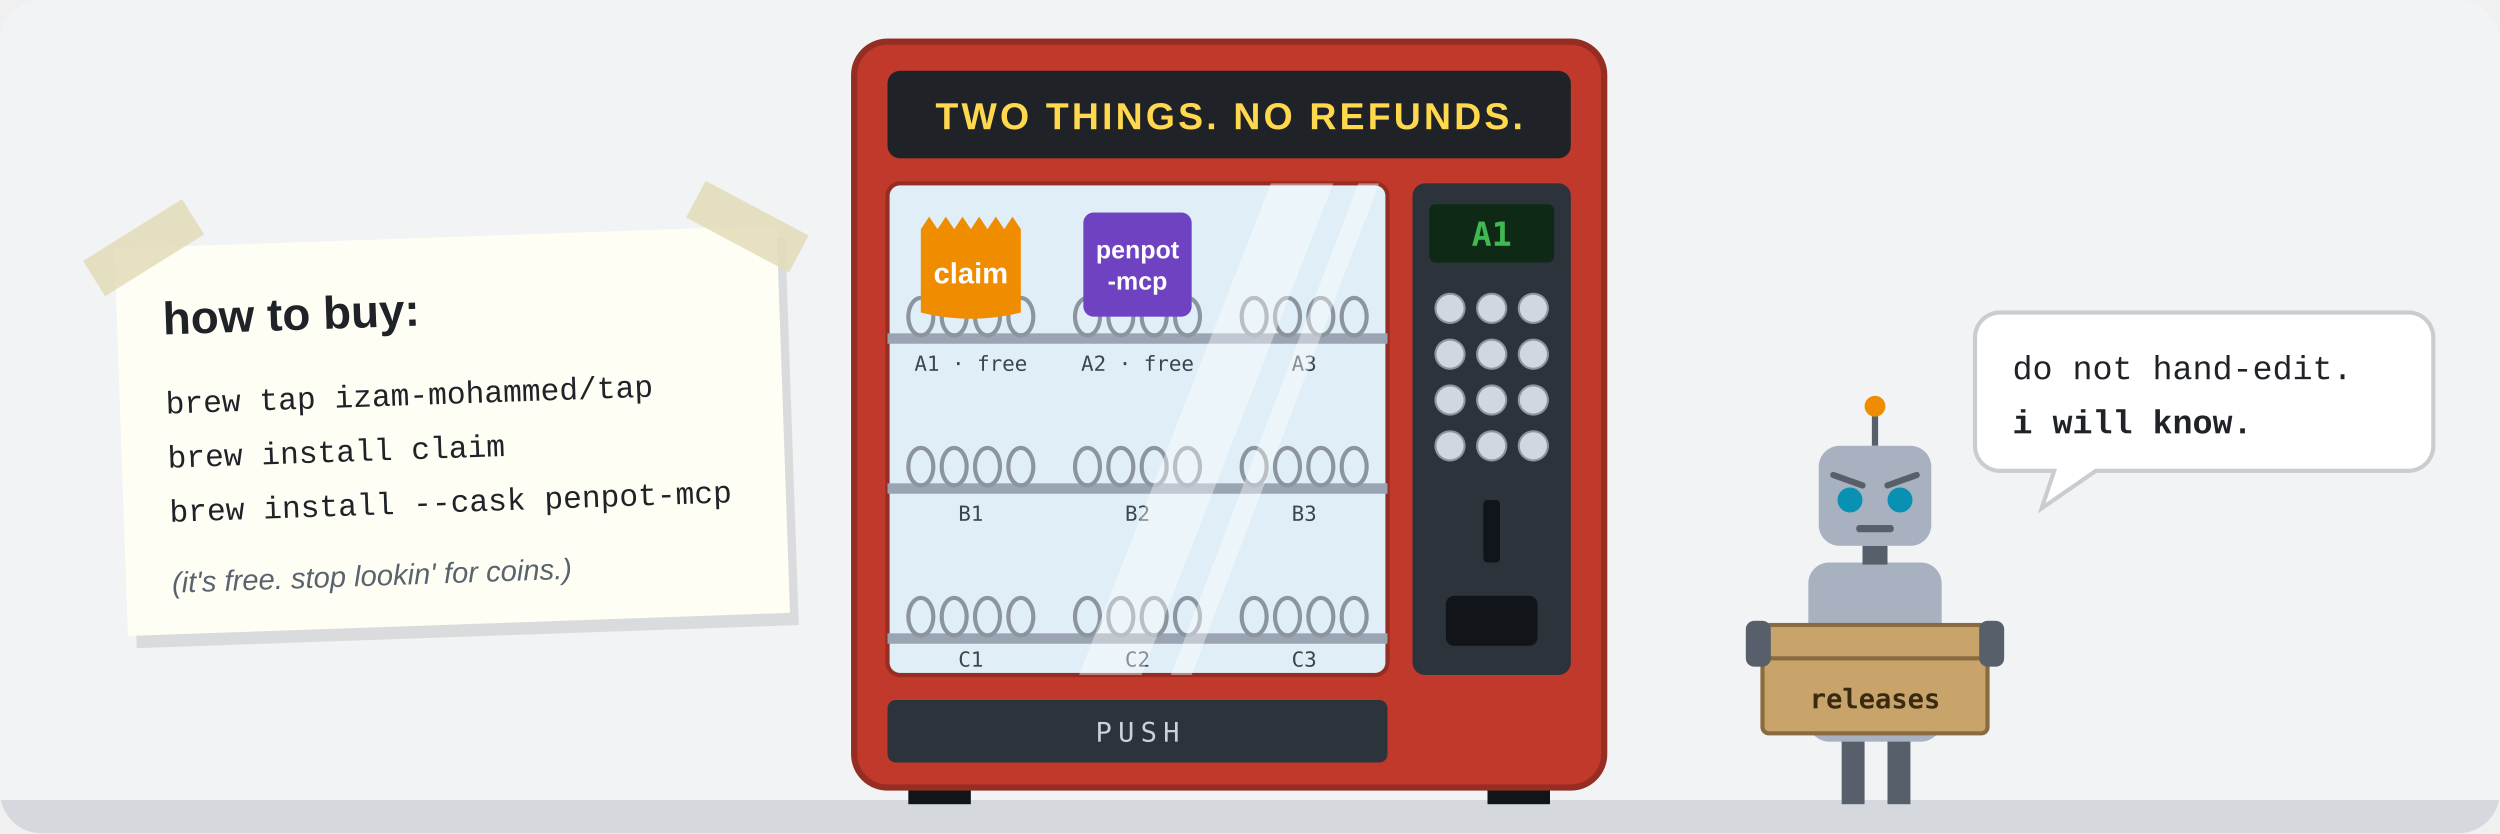
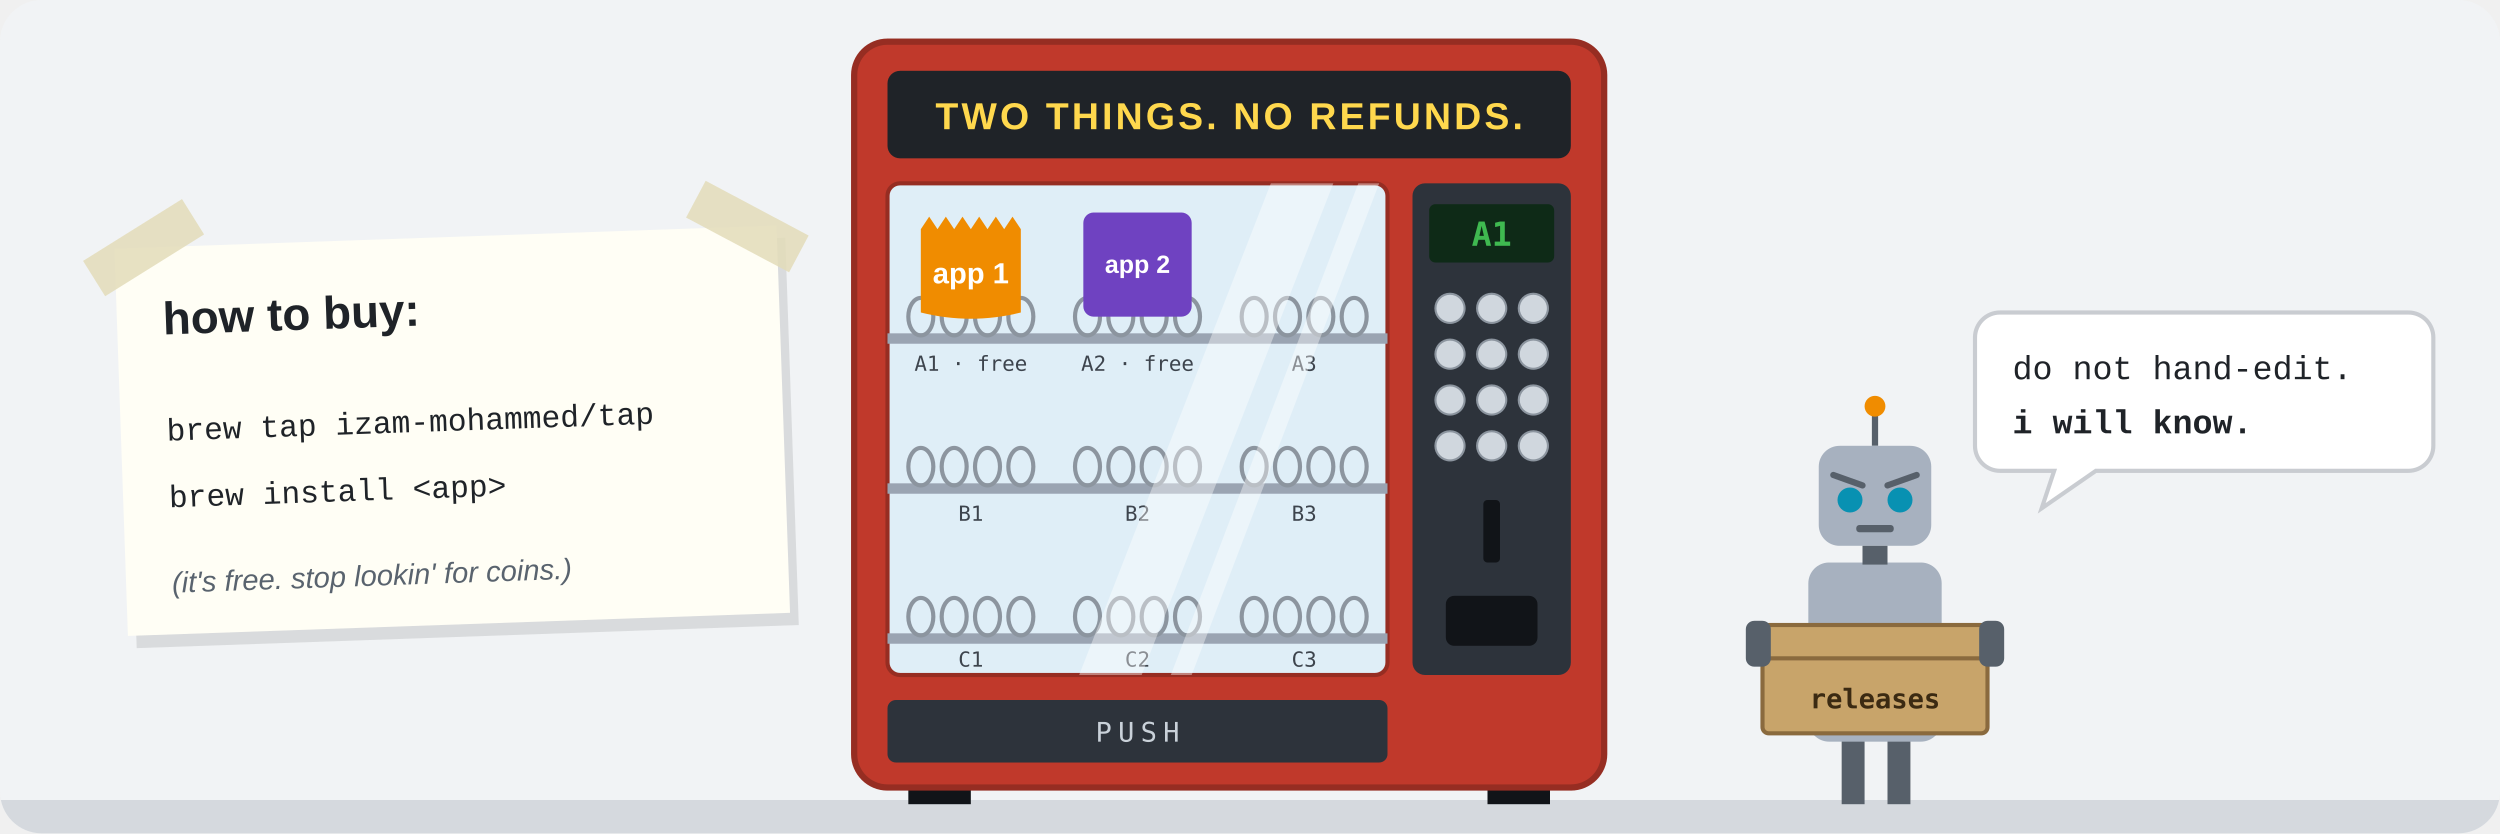
<svg xmlns="http://www.w3.org/2000/svg" viewBox="0 0 1200 400" width="1200" height="400" role="img" aria-labelledby="t d">
  <defs>
    <clipPath id="frame">
      <rect width="1200" height="400" rx="20" />
    </clipPath>
    <g id="coil" fill="none" stroke="#8c959f" stroke-width="2">
      <ellipse cx="-24" cy="0" rx="6" ry="9" />
      <ellipse cx="-8" cy="0" rx="6" ry="9" />
      <ellipse cx="8" cy="0" rx="6" ry="9" />
      <ellipse cx="24" cy="0" rx="6" ry="9" />
    </g>
  </defs>
  <g clip-path="url(#frame)">
    <rect width="1200" height="400" fill="#f1f3f5" />
    <rect y="384" width="1200" height="16" fill="#d5d9de" />
    <g transform="rotate(-2 210 205)">
      <rect x="58" y="114" width="318" height="186" fill="#000000" fill-opacity="0.10" transform="translate(4 6)" />
      <rect x="58" y="114" width="318" height="186" fill="#fffef5" />
      <rect x="44" y="104" width="56" height="20" fill="#e3dcb8" fill-opacity="0.85" transform="rotate(-30 72 114)" />
      <rect x="334" y="104" width="56" height="20" fill="#e3dcb8" fill-opacity="0.85" transform="rotate(30 362 114)" />
      <text x="80" y="156" font-family="'Helvetica Neue', Arial, sans-serif" font-weight="800" font-size="22" fill="#1f2328">how to buy:</text>
      <g font-family="ui-monospace, SFMono-Regular, Menlo, Consolas, 'Liberation Mono', monospace" font-size="15" fill="#1f2328">
-         <text x="80" y="194">brew tap izam-mohammed/tap</text>
-         <text x="80" y="220">brew install claim</text>
-         <text x="80" y="246">brew install --cask penpot-mcp</text>
+         <text x="80" y="207">brew tap izam-mohammed/tap</text>
+         <text x="80" y="239">brew install &lt;app&gt;</text>
      </g>
      <text x="80" y="280" font-family="'Helvetica Neue', Arial, sans-serif" font-style="italic" font-size="14" fill="#59636e">(it's free. stop lookin' for coins.)</text>
    </g>
    <rect x="436" y="376" width="30" height="10" fill="#111418" />
    <rect x="714" y="376" width="30" height="10" fill="#111418" />
    <rect x="410" y="20" width="360" height="358" rx="16" fill="#c0392b" stroke="#962d22" stroke-width="3" />
    <rect x="426" y="34" width="328" height="42" rx="6" fill="#1f2328" />
    <text x="590" y="62" text-anchor="middle" font-family="'Arial Black', 'Helvetica Neue', Arial, sans-serif" font-weight="900" font-size="18" letter-spacing="1.5" fill="#ffd84d">TWO THINGS. NO REFUNDS.</text>
    <rect x="426" y="88" width="240" height="236" rx="6" fill="#dfeef7" stroke="#962d22" stroke-width="2" />
    <g fill="#9aa4b2">
      <rect x="426" y="160" width="240" height="5" />
      <rect x="426" y="232" width="240" height="5" />
      <rect x="426" y="304" width="240" height="5" />
    </g>
    <use href="#coil" transform="translate(466 152)" />
    <use href="#coil" transform="translate(546 152)" />
    <use href="#coil" transform="translate(626 152)" />
    <use href="#coil" transform="translate(466 224)" />
    <use href="#coil" transform="translate(546 224)" />
    <use href="#coil" transform="translate(626 224)" />
    <use href="#coil" transform="translate(466 296)" />
    <use href="#coil" transform="translate(546 296)" />
    <use href="#coil" transform="translate(626 296)" />
    <path d="M442 110 l4 -6 l4 6 l4 -6 l4 6 l4 -6 l4 6 l4 -6 l4 6 l4 -6 l4 6 l4 -6 l4 6 v40 q-24 6 -48 0 z" fill="#f08c00" />
-     <text x="466" y="136" text-anchor="middle" font-family="'Helvetica Neue', Arial, sans-serif" font-weight="800" font-size="14" fill="#ffffff">claim</text>
+     <text x="466" y="136" text-anchor="middle" font-family="'Helvetica Neue', Arial, sans-serif" font-weight="800" font-size="14" fill="#ffffff">app 1</text>
    <rect x="520" y="102" width="52" height="50" rx="5" fill="#6f42c1" />
    <g font-family="'Helvetica Neue', Arial, sans-serif" font-weight="800" font-size="12" fill="#ffffff" text-anchor="middle">
-       <text x="546" y="124">penpot</text>
-       <text x="546" y="139">-mcp</text>
+       <text x="546" y="131">app 2</text>
    </g>
    <g font-family="ui-monospace, SFMono-Regular, Menlo, Consolas, monospace" font-size="10" fill="#3d444d" text-anchor="middle">
      <text x="466" y="178">A1 · free</text>
      <text x="546" y="178">A2 · free</text>
      <text x="626" y="178">A3</text>
      <text x="466" y="250">B1</text>
      <text x="546" y="250">B2</text>
      <text x="626" y="250">B3</text>
      <text x="466" y="320">C1</text>
      <text x="546" y="320">C2</text>
      <text x="626" y="320">C3</text>
    </g>
    <polygon points="610,88 640,88 548,324 518,324" fill="#ffffff" fill-opacity="0.40" />
    <polygon points="652,88 662,88 572,324 562,324" fill="#ffffff" fill-opacity="0.40" />
    <rect x="678" y="88" width="76" height="236" rx="6" fill="#2d333b" />
    <rect x="686" y="98" width="60" height="28" rx="3" fill="#0e2a17" />
    <text x="716" y="118" text-anchor="middle" font-family="ui-monospace, SFMono-Regular, Menlo, Consolas, monospace" font-size="16" font-weight="700" fill="#3fb950">A1</text>
    <g fill="#d0d7de" stroke="#8c959f">
      <circle cx="696" cy="148" r="7" />
      <circle cx="716" cy="148" r="7" />
      <circle cx="736" cy="148" r="7" />
      <circle cx="696" cy="170" r="7" />
      <circle cx="716" cy="170" r="7" />
      <circle cx="736" cy="170" r="7" />
      <circle cx="696" cy="192" r="7" />
      <circle cx="716" cy="192" r="7" />
      <circle cx="736" cy="192" r="7" />
      <circle cx="696" cy="214" r="7" />
      <circle cx="716" cy="214" r="7" />
      <circle cx="736" cy="214" r="7" />
    </g>
    <rect x="712" y="240" width="8" height="30" rx="2" fill="#111418" />
    <rect x="694" y="286" width="44" height="24" rx="4" fill="#111418" />
    <rect x="426" y="336" width="240" height="30" rx="4" fill="#2d333b" />
    <text x="546" y="356" text-anchor="middle" font-family="ui-monospace, SFMono-Regular, Menlo, Consolas, monospace" font-size="13" letter-spacing="3" fill="#c9d1d9">PUSH</text>
    <rect x="884" y="350" width="11" height="36" fill="#57606a" />
    <rect x="906" y="350" width="11" height="36" fill="#57606a" />
    <rect x="868" y="270" width="64" height="86" rx="10" fill="#a7b1bf" />
    <line x1="900" y1="214" x2="900" y2="198" stroke="#57606a" stroke-width="3" />
    <circle cx="900" cy="195" r="5" fill="#f08c00" />
    <rect x="873" y="214" width="54" height="48" rx="10" fill="#a7b1bf" />
    <rect x="894" y="262" width="12" height="9" fill="#57606a" />
    <circle cx="888" cy="240" r="6" fill="#0891b2" />
    <circle cx="912" cy="240" r="6" fill="#0891b2" />
    <path d="M880 228 l14 5 M920 228 l-14 5" stroke="#57606a" stroke-width="3" stroke-linecap="round" />
    <rect x="891" y="252" width="18" height="3.5" rx="1.5" fill="#57606a" />
    <rect x="846" y="300" width="108" height="52" rx="3" fill="#c8a46a" stroke="#8a6a3e" stroke-width="2" />
    <line x1="846" y1="316" x2="954" y2="316" stroke="#8a6a3e" stroke-width="2" />
    <text x="900" y="340" text-anchor="middle" font-family="ui-monospace, SFMono-Regular, Menlo, Consolas, monospace" font-size="13" font-weight="700" fill="#3b2a12">releases</text>
    <rect x="838" y="298" width="12" height="22" rx="4" fill="#57606a" />
    <rect x="950" y="298" width="12" height="22" rx="4" fill="#57606a" />
    <path d="M960 150 h196 a12 12 0 0 1 12 12 v52 a12 12 0 0 1 -12 12 h-150 l-26 18 l6 -18 h-26 a12 12 0 0 1 -12 -12 v-52 a12 12 0 0 1 12 -12 z" fill="#ffffff" stroke="#c9ccd1" stroke-width="2" />
    <g font-family="ui-monospace, SFMono-Regular, Menlo, Consolas, 'Liberation Mono', monospace" font-size="16" fill="#1f2328">
      <text x="966" y="182">do not hand-edit.</text>
      <text x="966" y="208" font-weight="700">i will know.</text>
    </g>
  </g>
</svg>
